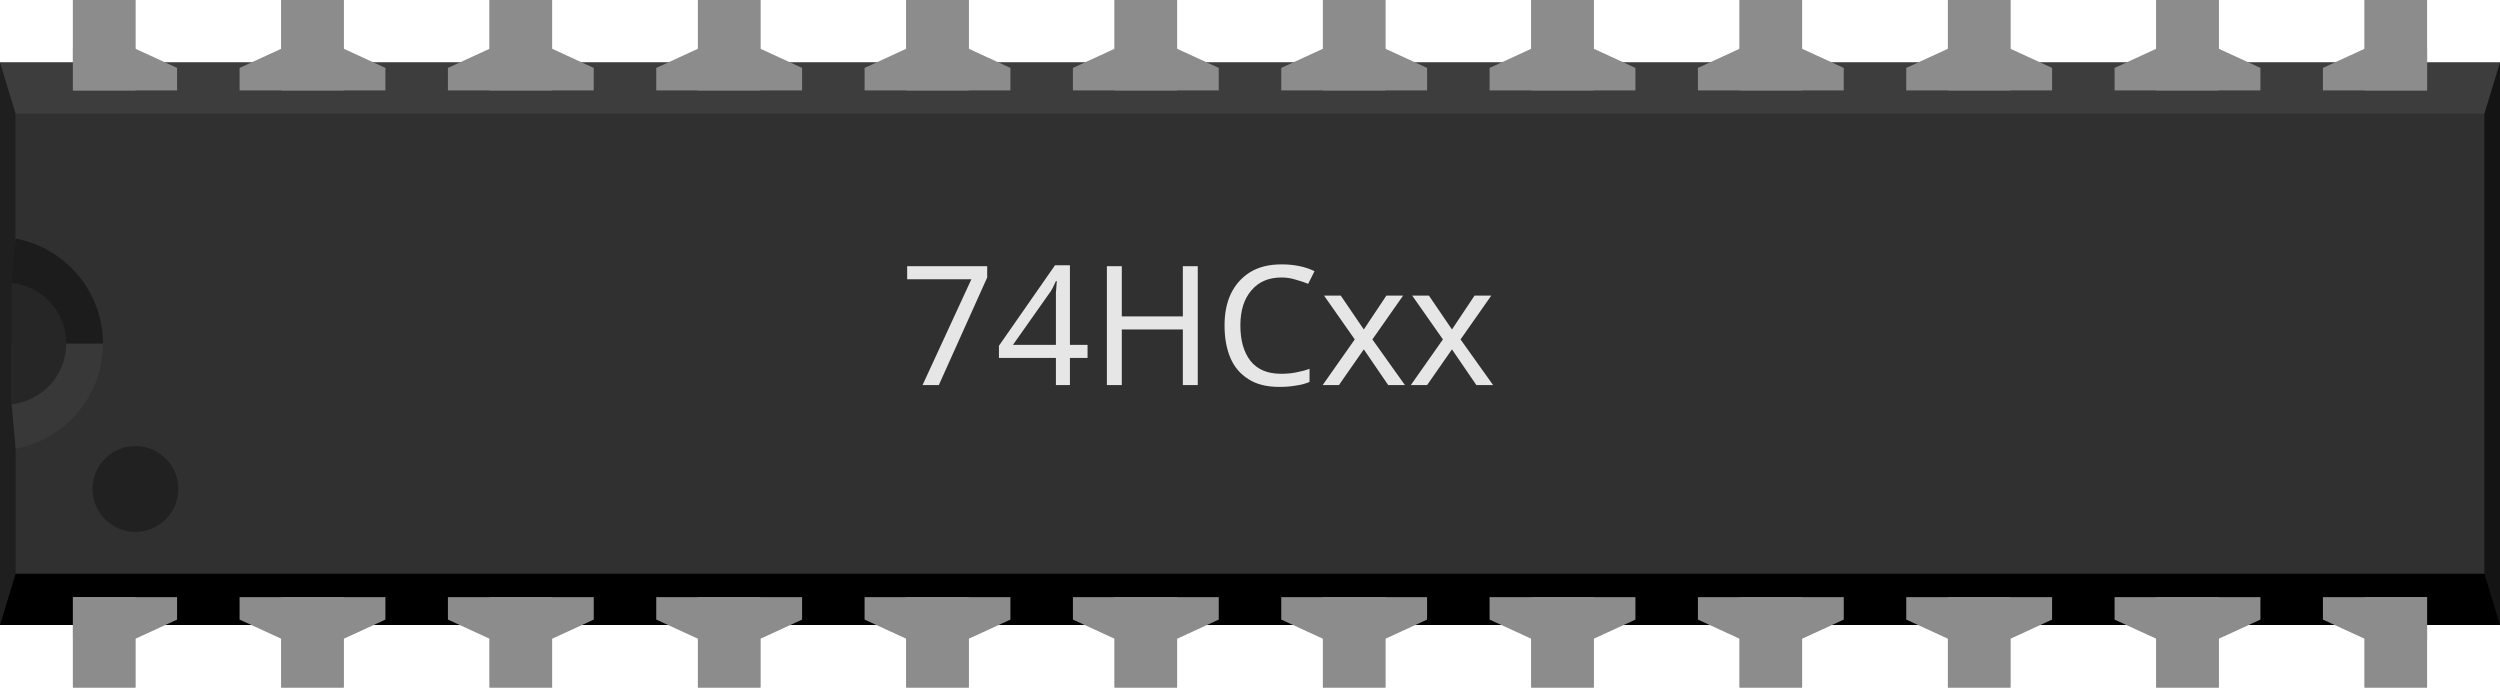
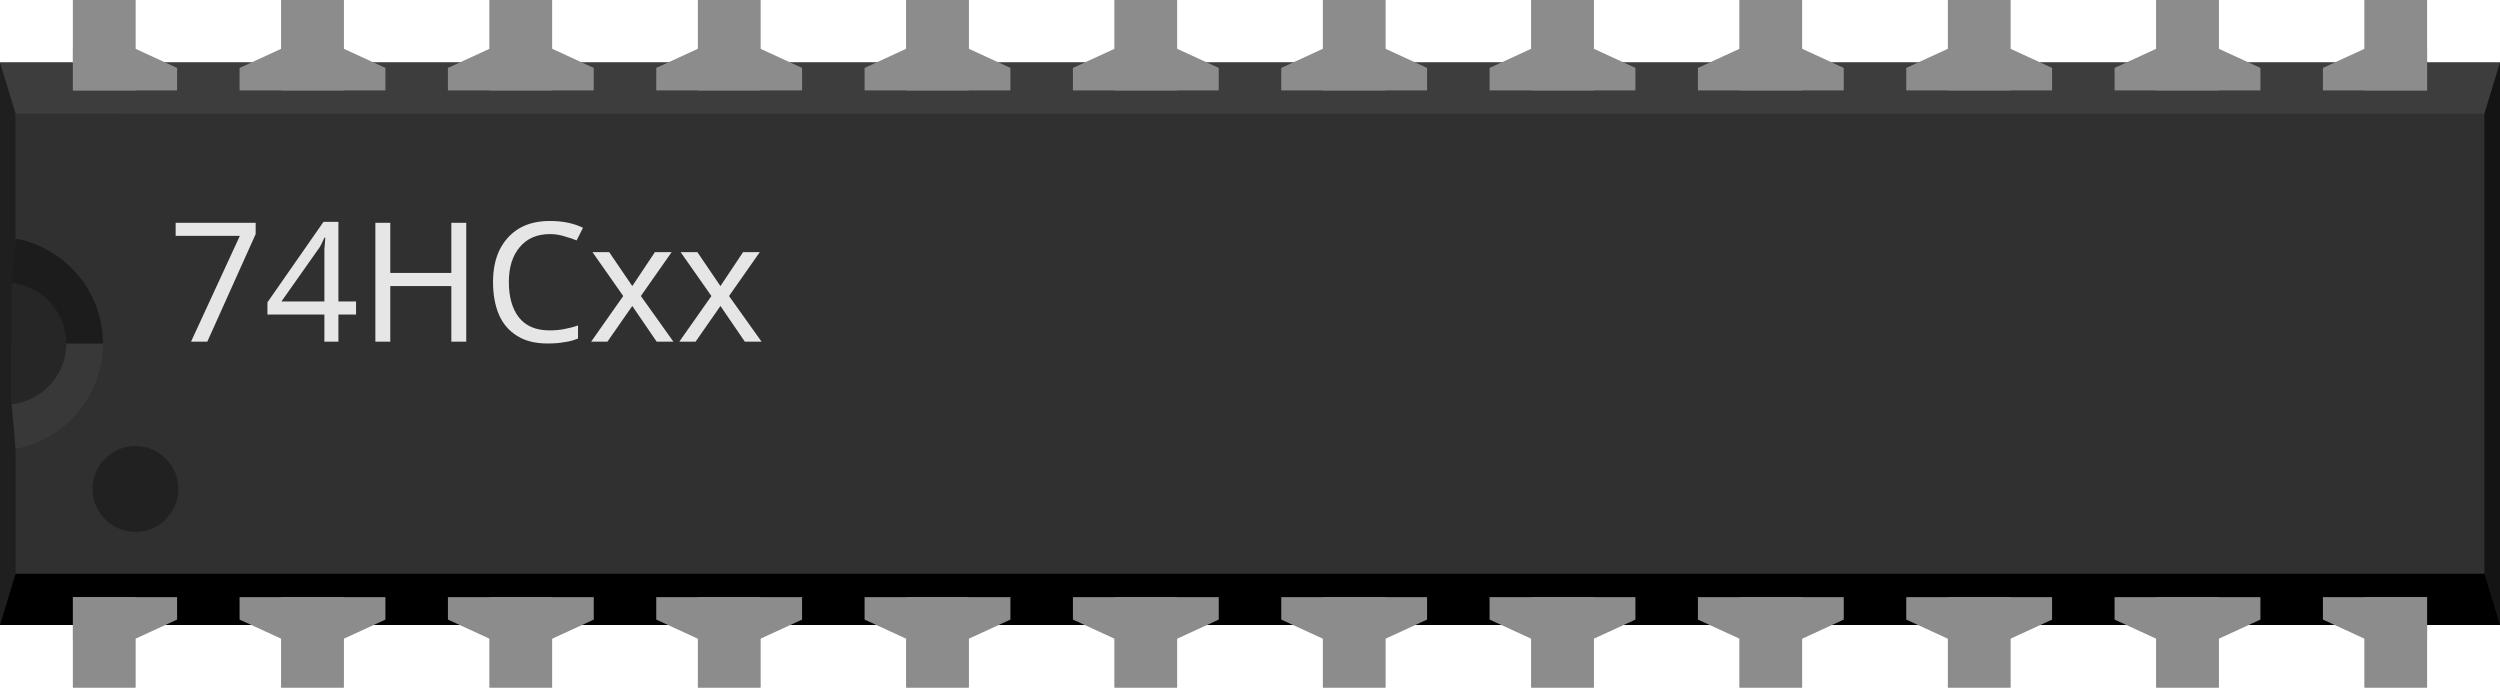
<svg xmlns="http://www.w3.org/2000/svg" width="1.2in" xml:space="preserve" x="0px" version="1.1" y="0px" height="0.33in" viewBox="0 0 86.4 23.76" id="svg2" enable-background="new 0 0 86.4 23.76">
  <defs id="defs21803" />
  <g id="breadboard">
    <rect width="86.4" x="0" y="2.16" fill="#303030" height="19.44" id="middle" />
    <rect width="86.4" x="0" y="2.16" fill="#3D3D3D" height="1.771" id="top" />
    <rect width="86.4" x="0" y="19.829" height="1.771" id="bottom" />
    <polygon fill="#141414" points="86.4,2.16 85.86,3.931 85.86,19.829 86.4,21.601 " id="right" />
    <polygon fill="#1F1F1F" points="0,2.16 0.54,3.931 0.54,19.829 0,21.601 " id="left" />
    <polygon fill="#1C1C1C" points="3.6,8.28 0.54,8.251 0.403,9.777 0.403,11.88 3.6,11.88 " id="left-upper-rect" />
    <polygon fill="#383838" points="0.54,15.517 3.6,15.517 3.6,11.88 0.403,11.88 0.403,13.982 " id="left-lower-rect" />
    <path fill="#262626" id="slot" d="M0.403,9.777v4.198c1.059-0.123,1.887-1.008,1.887-2.103S1.469,9.9,0.403,9.777z" />
    <path fill="#303030" id="cover" d="M0.54,3.931v4.313c1.714,0.324,3.017,1.821,3.017,3.629S2.26,15.185,0.54,15.509v0.008H4.14V3.931H0.54z" />
    <circle fill="#212121" cx="4.68" cy="16.898" r="1.483" id="circle21700" />
-     <text fill="#e6e6e6" font-family="OCRA" id="label" font-size="5.76px" x="31.1" y="13.308">74HCxx</text>
+     <text fill="#e6e6e6" font-family="OCRA" id="label" font-size="5.76px" x="5.822" y="11.808">74HCxx</text>
    <rect width="2.16" x="2.52" y="20.636" fill="#8C8C8C" height="3.124" id="connector0pin" />
    <rect width="2.16" x="2.52" y="21.601" fill="#8C8C8C" height="2.159" id="connector0terminal" />
    <polygon fill="#8C8C8C" points="2.52,20.636 2.52,22.075 4.68,22.075 6.12,21.413 6.12,20.636 " id="polygon21705" />
    <rect width="2.16" x="2.52" fill="#8C8C8C" height="3.125" id="connector23pin" />
    <rect width="2.16" x="2.52" fill="#8C8C8C" height="2.16" id="connector23terminal" />
    <polygon fill="#8C8C8C" points="6.12,3.125 6.12,2.347 4.68,1.685 2.52,1.685 2.52,3.125 " id="polygon21709" />
    <rect width="2.159" x="81.72" y="20.636" fill="#8C8C8C" height="3.124" id="connector11pin" />
    <rect width="2.159" x="81.72" y="21.601" fill="#8C8C8C" height="2.159" id="connector11terminal" />
    <polygon fill="#8C8C8C" points="80.28,20.636 80.28,21.413 81.72,22.075 83.88,22.075 83.88,20.636 " id="polygon21713" />
    <rect width="2.159" x="81.72" fill="#8C8C8C" height="3.125" id="connector12pin" />
    <rect width="2.159" x="81.72" fill="#8C8C8C" height="2.16" id="connector12terminal" />
    <polygon fill="#8C8C8C" points="83.88,3.125 83.88,1.685 81.72,1.685 80.28,2.347 80.28,3.125 " id="polygon21717" />
    <rect width="2.159" x="9.72" y="20.636" fill="#8C8C8C" height="3.124" id="connector1pin" />
    <rect width="2.159" x="9.72" y="21.601" fill="#8C8C8C" height="2.159" id="connector1terminal" />
    <polygon fill="#8C8C8C" points="8.28,20.636 8.28,21.413 9.72,22.075 11.88,22.075 13.32,21.413 13.32,20.636 " id="polygon21721" />
    <rect width="2.159" x="9.72" fill="#8C8C8C" height="3.125" id="connector22pin" />
    <rect width="2.159" x="9.72" fill="#8C8C8C" height="2.16" id="connector22terminal" />
    <polygon fill="#8C8C8C" points="13.32,3.125 13.32,2.347 11.88,1.685 9.72,1.685 8.28,2.347 8.28,3.125 " id="polygon21725" />
    <rect width="2.16" x="16.92" y="20.636" fill="#8C8C8C" height="3.124" id="connector2pin" />
    <rect width="2.16" x="16.92" y="21.601" fill="#8C8C8C" height="2.159" id="connector2terminal" />
    <polygon fill="#8C8C8C" points="15.48,20.636 15.48,21.413 16.92,22.075 19.08,22.075 20.52,21.413 20.52,20.636 " id="polygon21729" />
    <rect width="2.16" x="16.92" fill="#8C8C8C" height="3.125" id="connector21pin" />
    <rect width="2.16" x="16.92" fill="#8C8C8C" height="2.16" id="connector21terminal" />
    <polygon fill="#8C8C8C" points="20.52,3.125 20.52,2.347 19.08,1.685 16.92,1.685 15.48,2.347 15.48,3.125 " id="polygon21733" />
    <rect width="2.16" x="24.12" y="20.636" fill="#8C8C8C" height="3.124" id="connector3pin" />
    <rect width="2.16" x="24.12" y="21.601" fill="#8C8C8C" height="2.159" id="connector3terminal" />
    <polygon fill="#8C8C8C" points="22.68,20.636 22.68,21.413 24.12,22.075 26.28,22.075 27.72,21.413 27.72,20.636 " id="polygon21737" />
    <rect width="2.16" x="24.12" fill="#8C8C8C" height="3.125" id="connector20pin" />
    <rect width="2.16" x="24.12" fill="#8C8C8C" height="2.16" id="connector20terminal" />
    <polygon fill="#8C8C8C" points="27.72,3.125 27.72,2.347 26.28,1.685 24.12,1.685 22.68,2.347 22.68,3.125 " id="polygon21741" />
    <rect width="2.16" x="31.32" y="20.636" fill="#8C8C8C" height="3.124" id="connector4pin" />
    <rect width="2.16" x="31.32" y="21.601" fill="#8C8C8C" height="2.159" id="connector4terminal" />
    <polygon fill="#8C8C8C" points="29.88,20.636 29.88,21.413 31.32,22.075 33.48,22.075 34.92,21.413 34.92,20.636 " id="polygon21745" />
    <rect width="2.16" x="31.32" fill="#8C8C8C" height="3.125" id="connector19pin" />
    <rect width="2.16" x="31.32" fill="#8C8C8C" height="2.16" id="connector19terminal" />
    <polygon fill="#8C8C8C" points="34.92,3.125 34.92,2.347 33.48,1.685 31.32,1.685 29.88,2.347 29.88,3.125 " id="polygon21749" />
    <rect width="2.16" x="38.52" y="20.636" fill="#8C8C8C" height="3.124" id="connector5pin" />
    <rect width="2.16" x="38.52" y="21.601" fill="#8C8C8C" height="2.159" id="connector5terminal" />
    <polygon fill="#8C8C8C" points="37.08,20.636 37.08,21.413 38.52,22.075 40.68,22.075 42.12,21.413 42.12,20.636 " id="polygon21753" />
    <rect width="2.16" x="38.52" fill="#8C8C8C" height="3.125" id="connector18pin" />
    <rect width="2.16" x="38.52" fill="#8C8C8C" height="2.16" id="connector18terminal" />
    <polygon fill="#8C8C8C" points="42.12,3.125 42.12,2.347 40.68,1.685 38.52,1.685 37.08,2.347 37.08,3.125 " id="polygon21757" />
    <rect width="2.159" x="45.72" y="20.636" fill="#8C8C8C" height="3.124" id="connector6pin" />
    <rect width="2.159" x="45.72" y="21.601" fill="#8C8C8C" height="2.159" id="connector6terminal" />
    <polygon fill="#8C8C8C" points="44.28,20.636 44.28,21.413 45.72,22.075 47.88,22.075 49.32,21.413 49.32,20.636 " id="polygon21761" />
    <rect width="2.159" x="45.72" fill="#8C8C8C" height="3.125" id="connector17pin" />
    <rect width="2.159" x="45.72" fill="#8C8C8C" height="2.16" id="connector17terminal" />
    <polygon fill="#8C8C8C" points="49.32,3.125 49.32,2.347 47.88,1.685 45.72,1.685 44.28,2.347 44.28,3.125 " id="polygon21765" />
    <rect width="2.16" x="52.92" y="20.636" fill="#8C8C8C" height="3.124" id="connector7pin" />
    <rect width="2.16" x="52.92" y="21.601" fill="#8C8C8C" height="2.159" id="connector7terminal" />
    <polygon fill="#8C8C8C" points="51.48,20.636 51.48,21.413 52.92,22.075 55.08,22.075 56.52,21.413 56.52,20.636 " id="polygon21769" />
    <rect width="2.16" x="52.92" fill="#8C8C8C" height="3.125" id="connector16pin" />
    <rect width="2.16" x="52.92" fill="#8C8C8C" height="2.16" id="connector16terminal" />
    <polygon fill="#8C8C8C" points="56.52,3.125 56.52,2.347 55.08,1.685 52.92,1.685 51.48,2.347 51.48,3.125 " id="polygon21773" />
    <rect width="2.16" x="60.12" y="20.636" fill="#8C8C8C" height="3.124" id="connector8pin" />
    <rect width="2.16" x="60.12" y="21.601" fill="#8C8C8C" height="2.159" id="connector8terminal" />
    <polygon fill="#8C8C8C" points="58.68,20.636 58.68,21.413 60.12,22.075 62.28,22.075 63.72,21.413 63.72,20.636 " id="polygon21777" />
    <rect width="2.16" x="60.12" fill="#8C8C8C" height="3.125" id="connector15pin" />
    <rect width="2.16" x="60.12" fill="#8C8C8C" height="2.16" id="connector15terminal" />
    <polygon fill="#8C8C8C" points="63.72,3.125 63.72,2.347 62.28,1.685 60.12,1.685 58.68,2.347 58.68,3.125 " id="polygon21781" />
    <rect width="2.16" x="67.32" y="20.636" fill="#8C8C8C" height="3.124" id="connector9pin" />
    <rect width="2.16" x="67.32" y="21.601" fill="#8C8C8C" height="2.159" id="connector9terminal" />
    <polygon fill="#8C8C8C" points="65.88,20.636 65.88,21.413 67.32,22.075 69.48,22.075 70.92,21.413 70.92,20.636 " id="polygon21785" />
    <rect width="2.16" x="67.32" fill="#8C8C8C" height="3.125" id="connector14pin" />
    <rect width="2.16" x="67.32" fill="#8C8C8C" height="2.16" id="connector14terminal" />
    <polygon fill="#8C8C8C" points="70.92,3.125 70.92,2.347 69.48,1.685 67.32,1.685 65.88,2.347 65.88,3.125 " id="polygon21789" />
    <rect width="2.16" x="74.52" y="20.636" fill="#8C8C8C" height="3.124" id="connector10pin" />
    <rect width="2.16" x="74.52" y="21.601" fill="#8C8C8C" height="2.159" id="connector10terminal" />
    <polygon fill="#8C8C8C" points="73.08,20.636 73.08,21.413 74.52,22.075 76.68,22.075 78.12,21.413 78.12,20.636 " id="polygon21793" />
    <rect width="2.16" x="74.52" fill="#8C8C8C" height="3.125" id="connector13pin" />
    <rect width="2.16" x="74.52" fill="#8C8C8C" height="2.16" id="connector13terminal" />
    <polygon fill="#8C8C8C" points="78.12,3.125 78.12,2.347 76.68,1.685 74.52,1.685 73.08,2.347 73.08,3.125 " id="polygon21797" />
  </g>
</svg>
